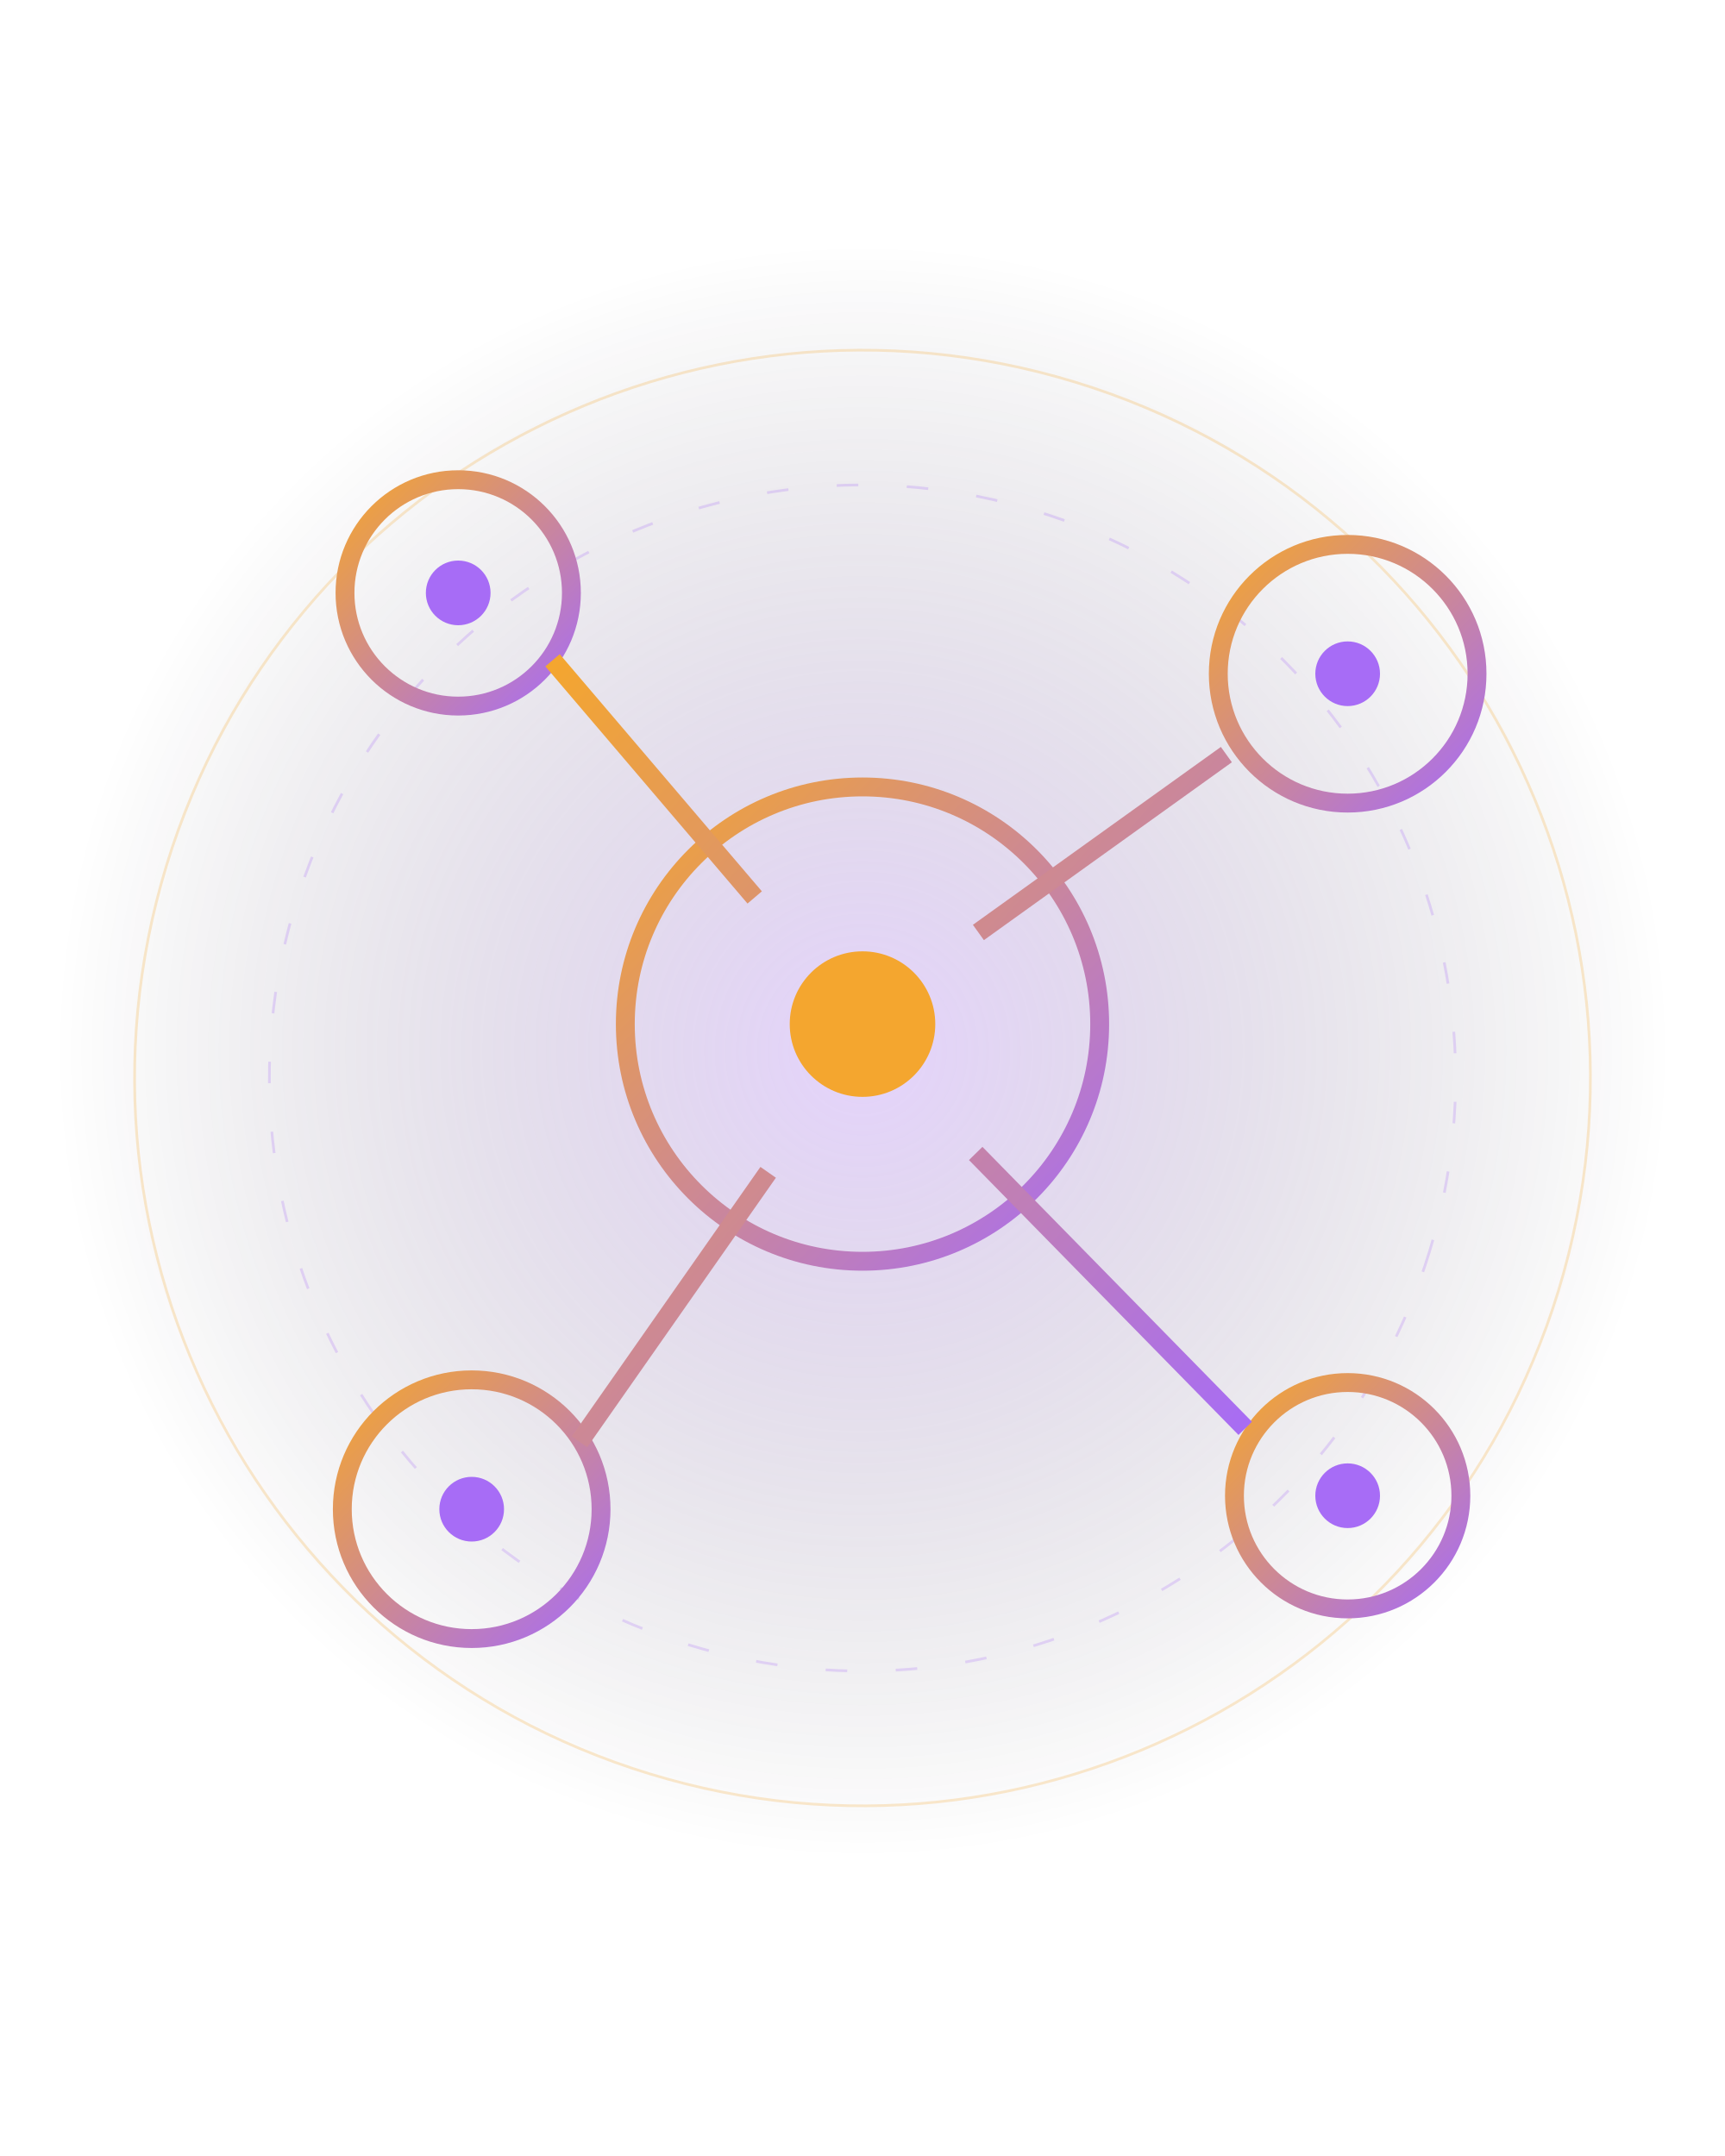
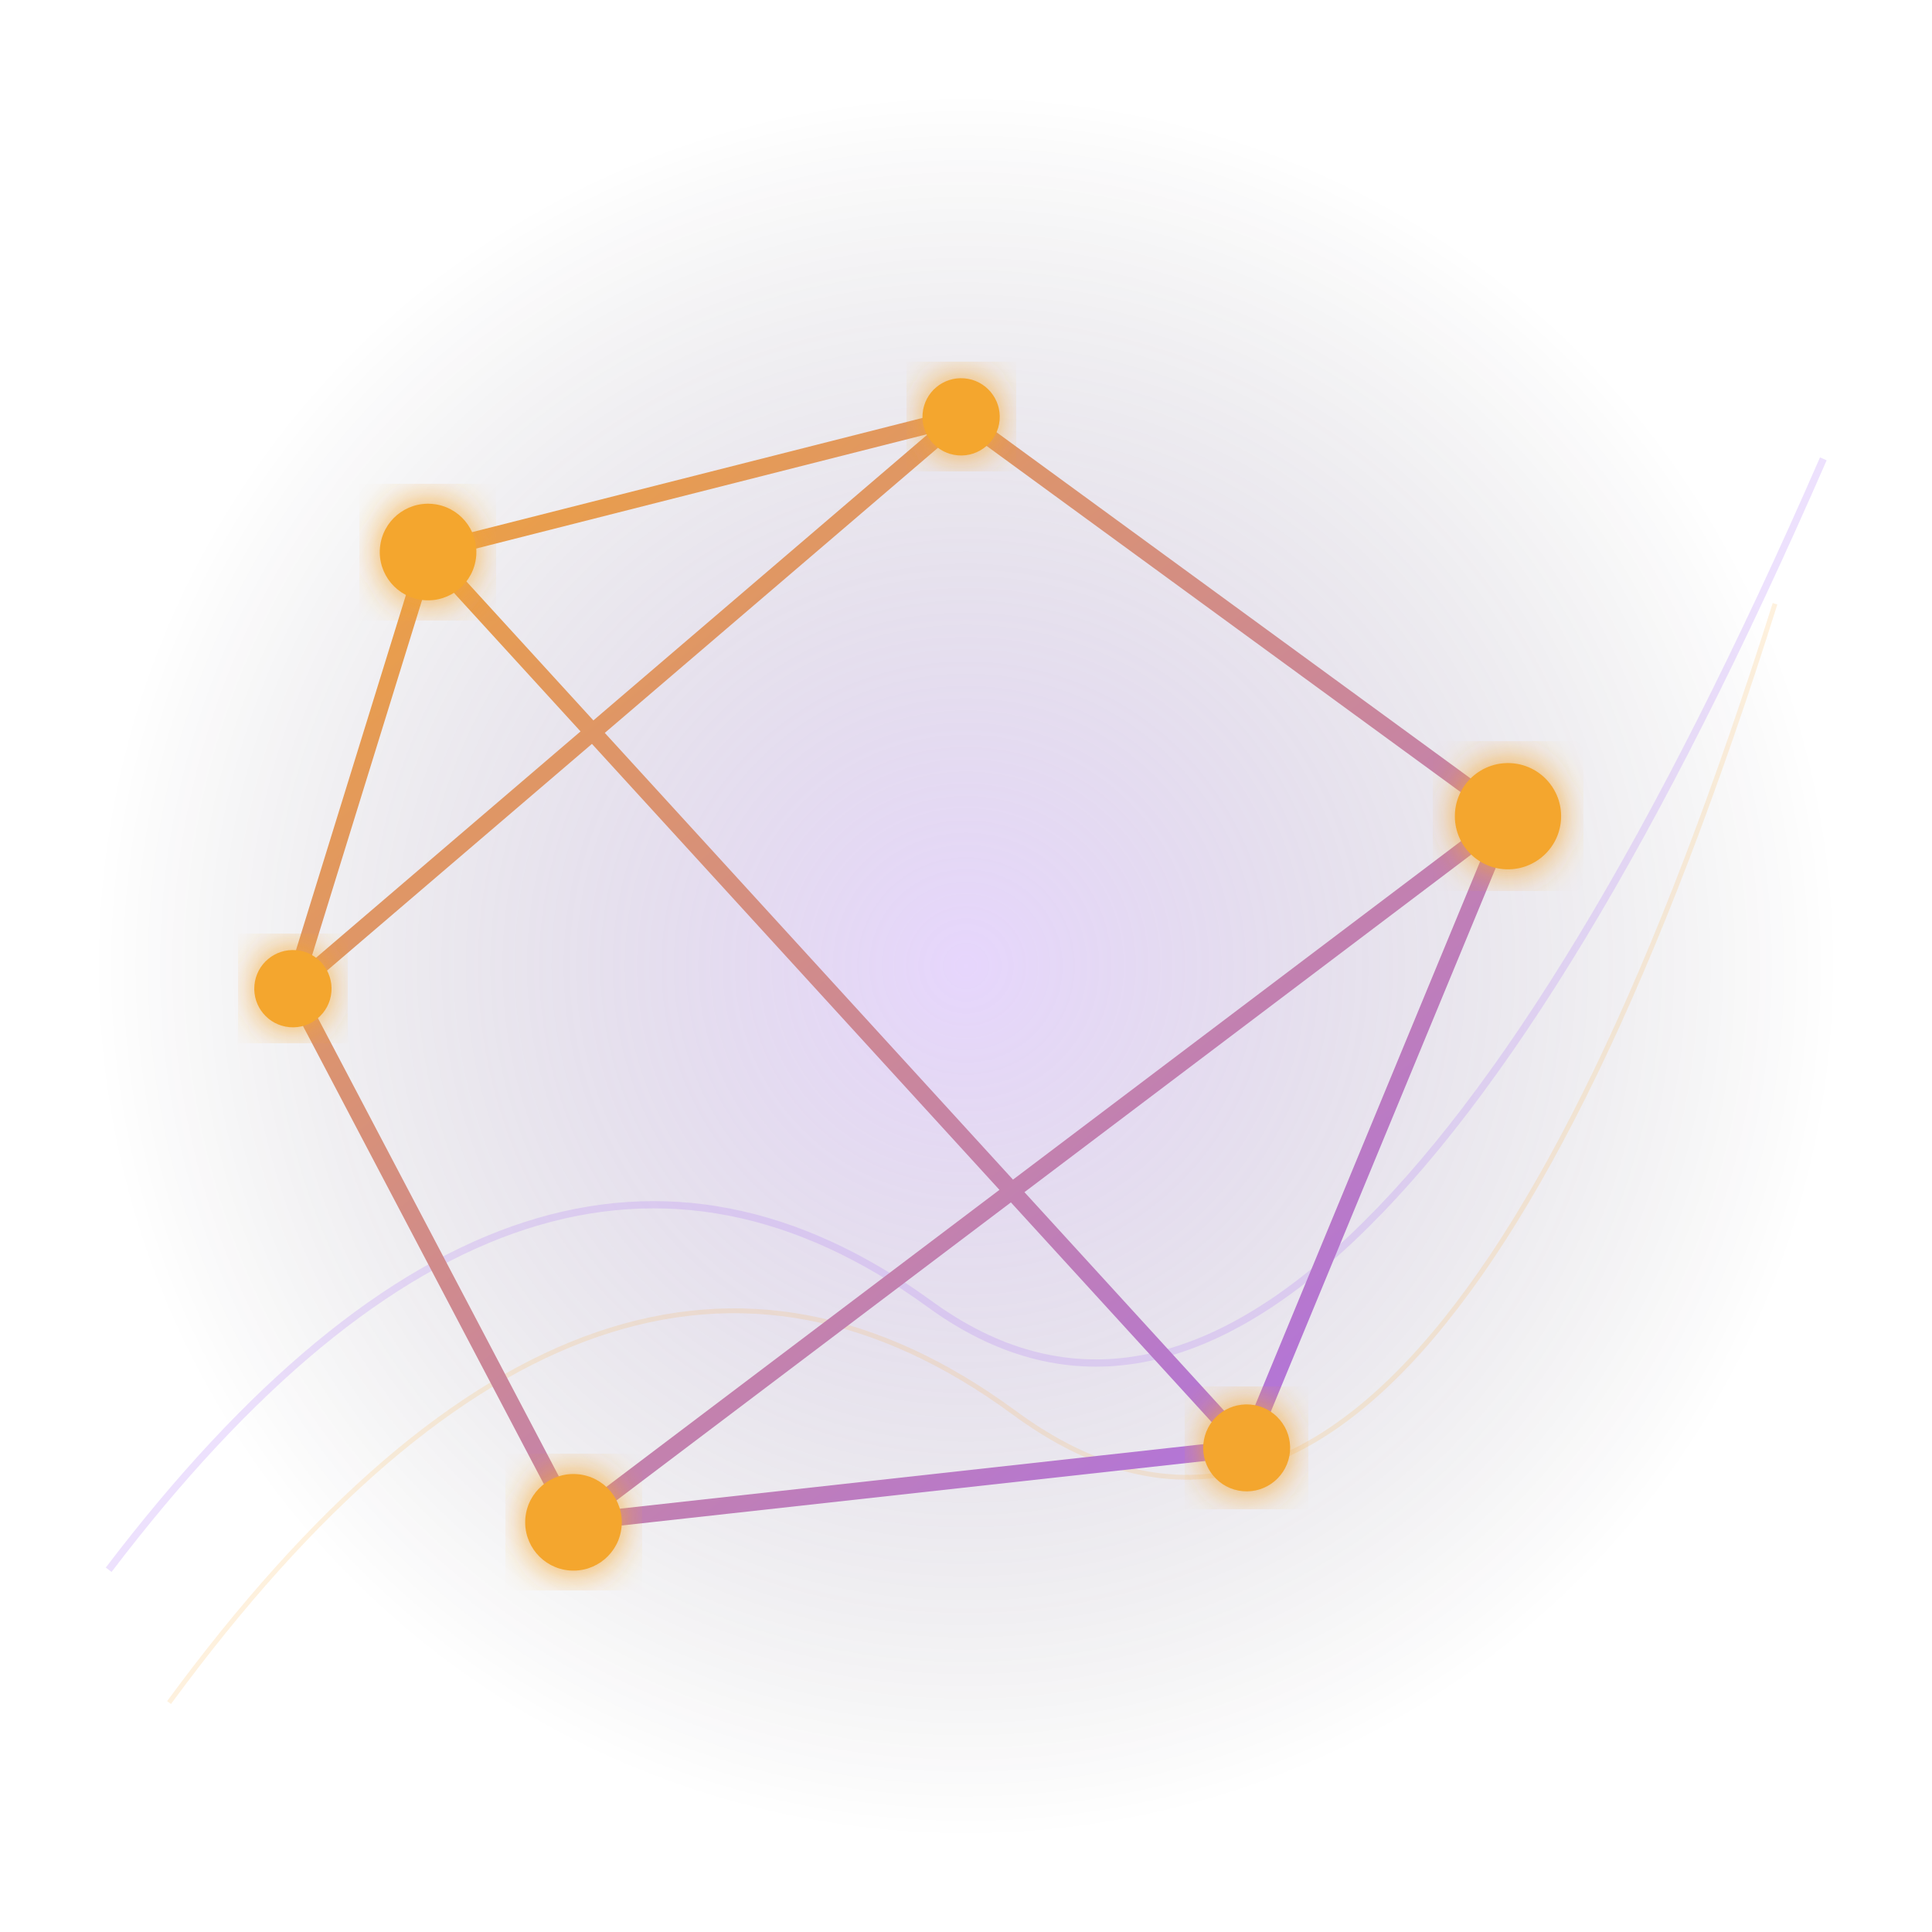
- <svg xmlns="http://www.w3.org/2000/svg" viewBox="0 0 640 800">
+ <svg xmlns="http://www.w3.org/2000/svg" viewBox="0 0 800 800">
  <defs>
    <linearGradient id="g" x1="0" y1="0" x2="1" y2="1">
      <stop stop-color="#f4a62f" />
      <stop offset="1" stop-color="#a76cf6" />
    </linearGradient>
    <radialGradient id="r">
-       <stop stop-color="#a76cf6" stop-opacity=".3" />
+       <stop stop-color="#a76cf6" stop-opacity=".28" />
      <stop offset="1" stop-color="#08070d" stop-opacity="0" />
    </radialGradient>
+     <filter id="glow">
+       <feGaussianBlur stdDeviation="8" result="b" />
+       <feMerge>
+         <feMergeNode in="b" />
+         <feMergeNode in="SourceGraphic" />
+       </feMerge>
+     </filter>
  </defs>
-   <circle cx="320" cy="390" r="300" fill="url(#r)" />
-   <g opacity=".24" transform="rotate(17 320 400)">
-     <circle cx="320" cy="400" r="270" fill="none" stroke="#f4a62f" />
-     <circle cx="320" cy="400" r="220" fill="none" stroke="#a76cf6" stroke-dasharray="8 18" />
-   </g>
-   <g fill="none" stroke="url(#g)" stroke-width="7">
-     <circle cx="320" cy="380" r="88" />
-     <circle cx="170" cy="220" r="42" />
-     <circle cx="500" cy="250" r="48" />
-     <circle cx="175" cy="560" r="48" />
-     <circle cx="500" cy="555" r="42" />
-     <path d="M205 245l75 88M455 280l-92 66M215 535l70-100M462 530l-100-102" />
-   </g>
-   <circle cx="320" cy="380" r="27" fill="#f4a62f" />
-   <g fill="#a76cf6">
-     <circle cx="170" cy="220" r="12" />
-     <circle cx="500" cy="250" r="12" />
-     <circle cx="175" cy="560" r="12" />
-     <circle cx="500" cy="555" r="12" />
+   <circle cx="400" cy="400" r="360" fill="url(#r)" />
+   <path d="M45 650Q220 420 385 540T755 190" fill="none" stroke="#a76cf6" stroke-opacity=".2" stroke-width="3" />
+   <path d="M70 705Q250 460 420 585T735 250" fill="none" stroke="#f4a62f" stroke-opacity=".16" stroke-width="2" />
+   <g transform="translate(-8 13) rotate(5 400 400)">
+     <g fill="none" stroke="url(#g)" stroke-width="7">
+       <path d="M170 235L385 160l240 145-85 270-275 55-135-210z" />
+       <path d="M170 235l370 340M625 305L265 630M385 160L130 420" />
+     </g>
+     <circle cx="170" cy="235" r="20" fill="#f4a62f" filter="url(#glow)" />
+     <circle cx="385" cy="160" r="16" fill="#f4a62f" filter="url(#glow)" />
+     <circle cx="625" cy="305" r="22" fill="#f4a62f" filter="url(#glow)" />
+     <circle cx="540" cy="575" r="18" fill="#f4a62f" filter="url(#glow)" />
+     <circle cx="265" cy="630" r="20" fill="#f4a62f" filter="url(#glow)" />
+     <circle cx="130" cy="420" r="16" fill="#f4a62f" filter="url(#glow)" />
  </g>
</svg>
